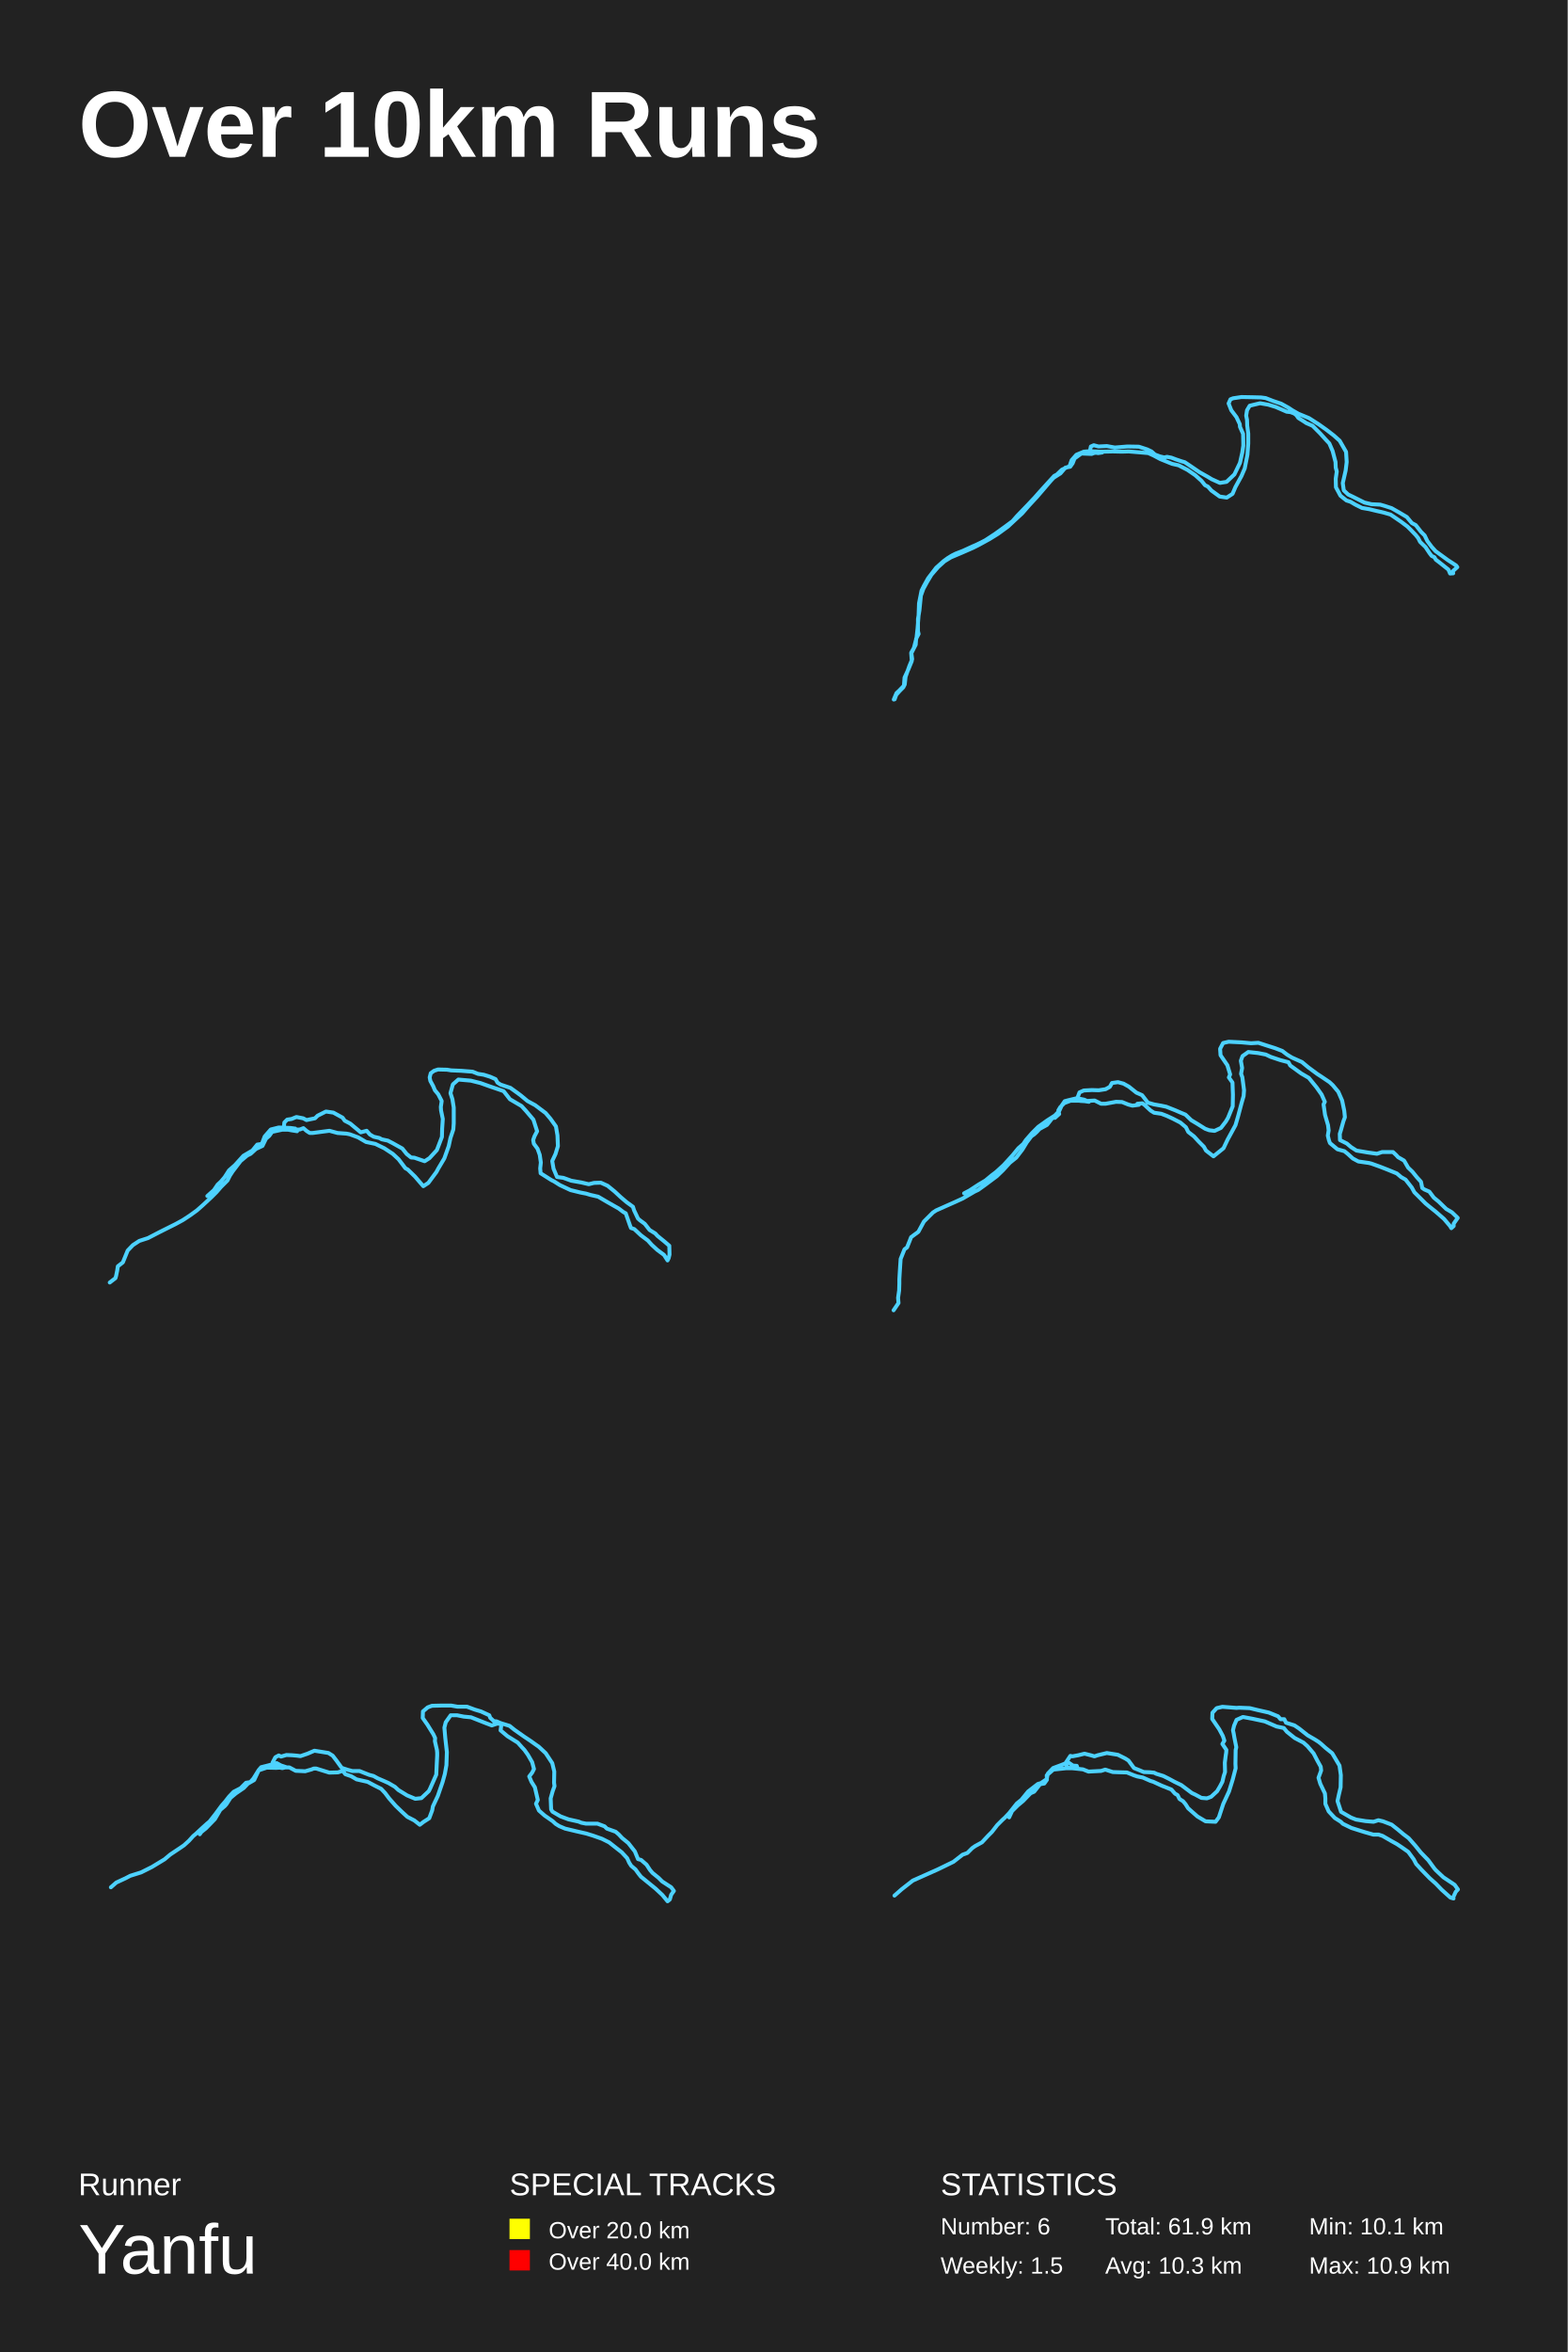
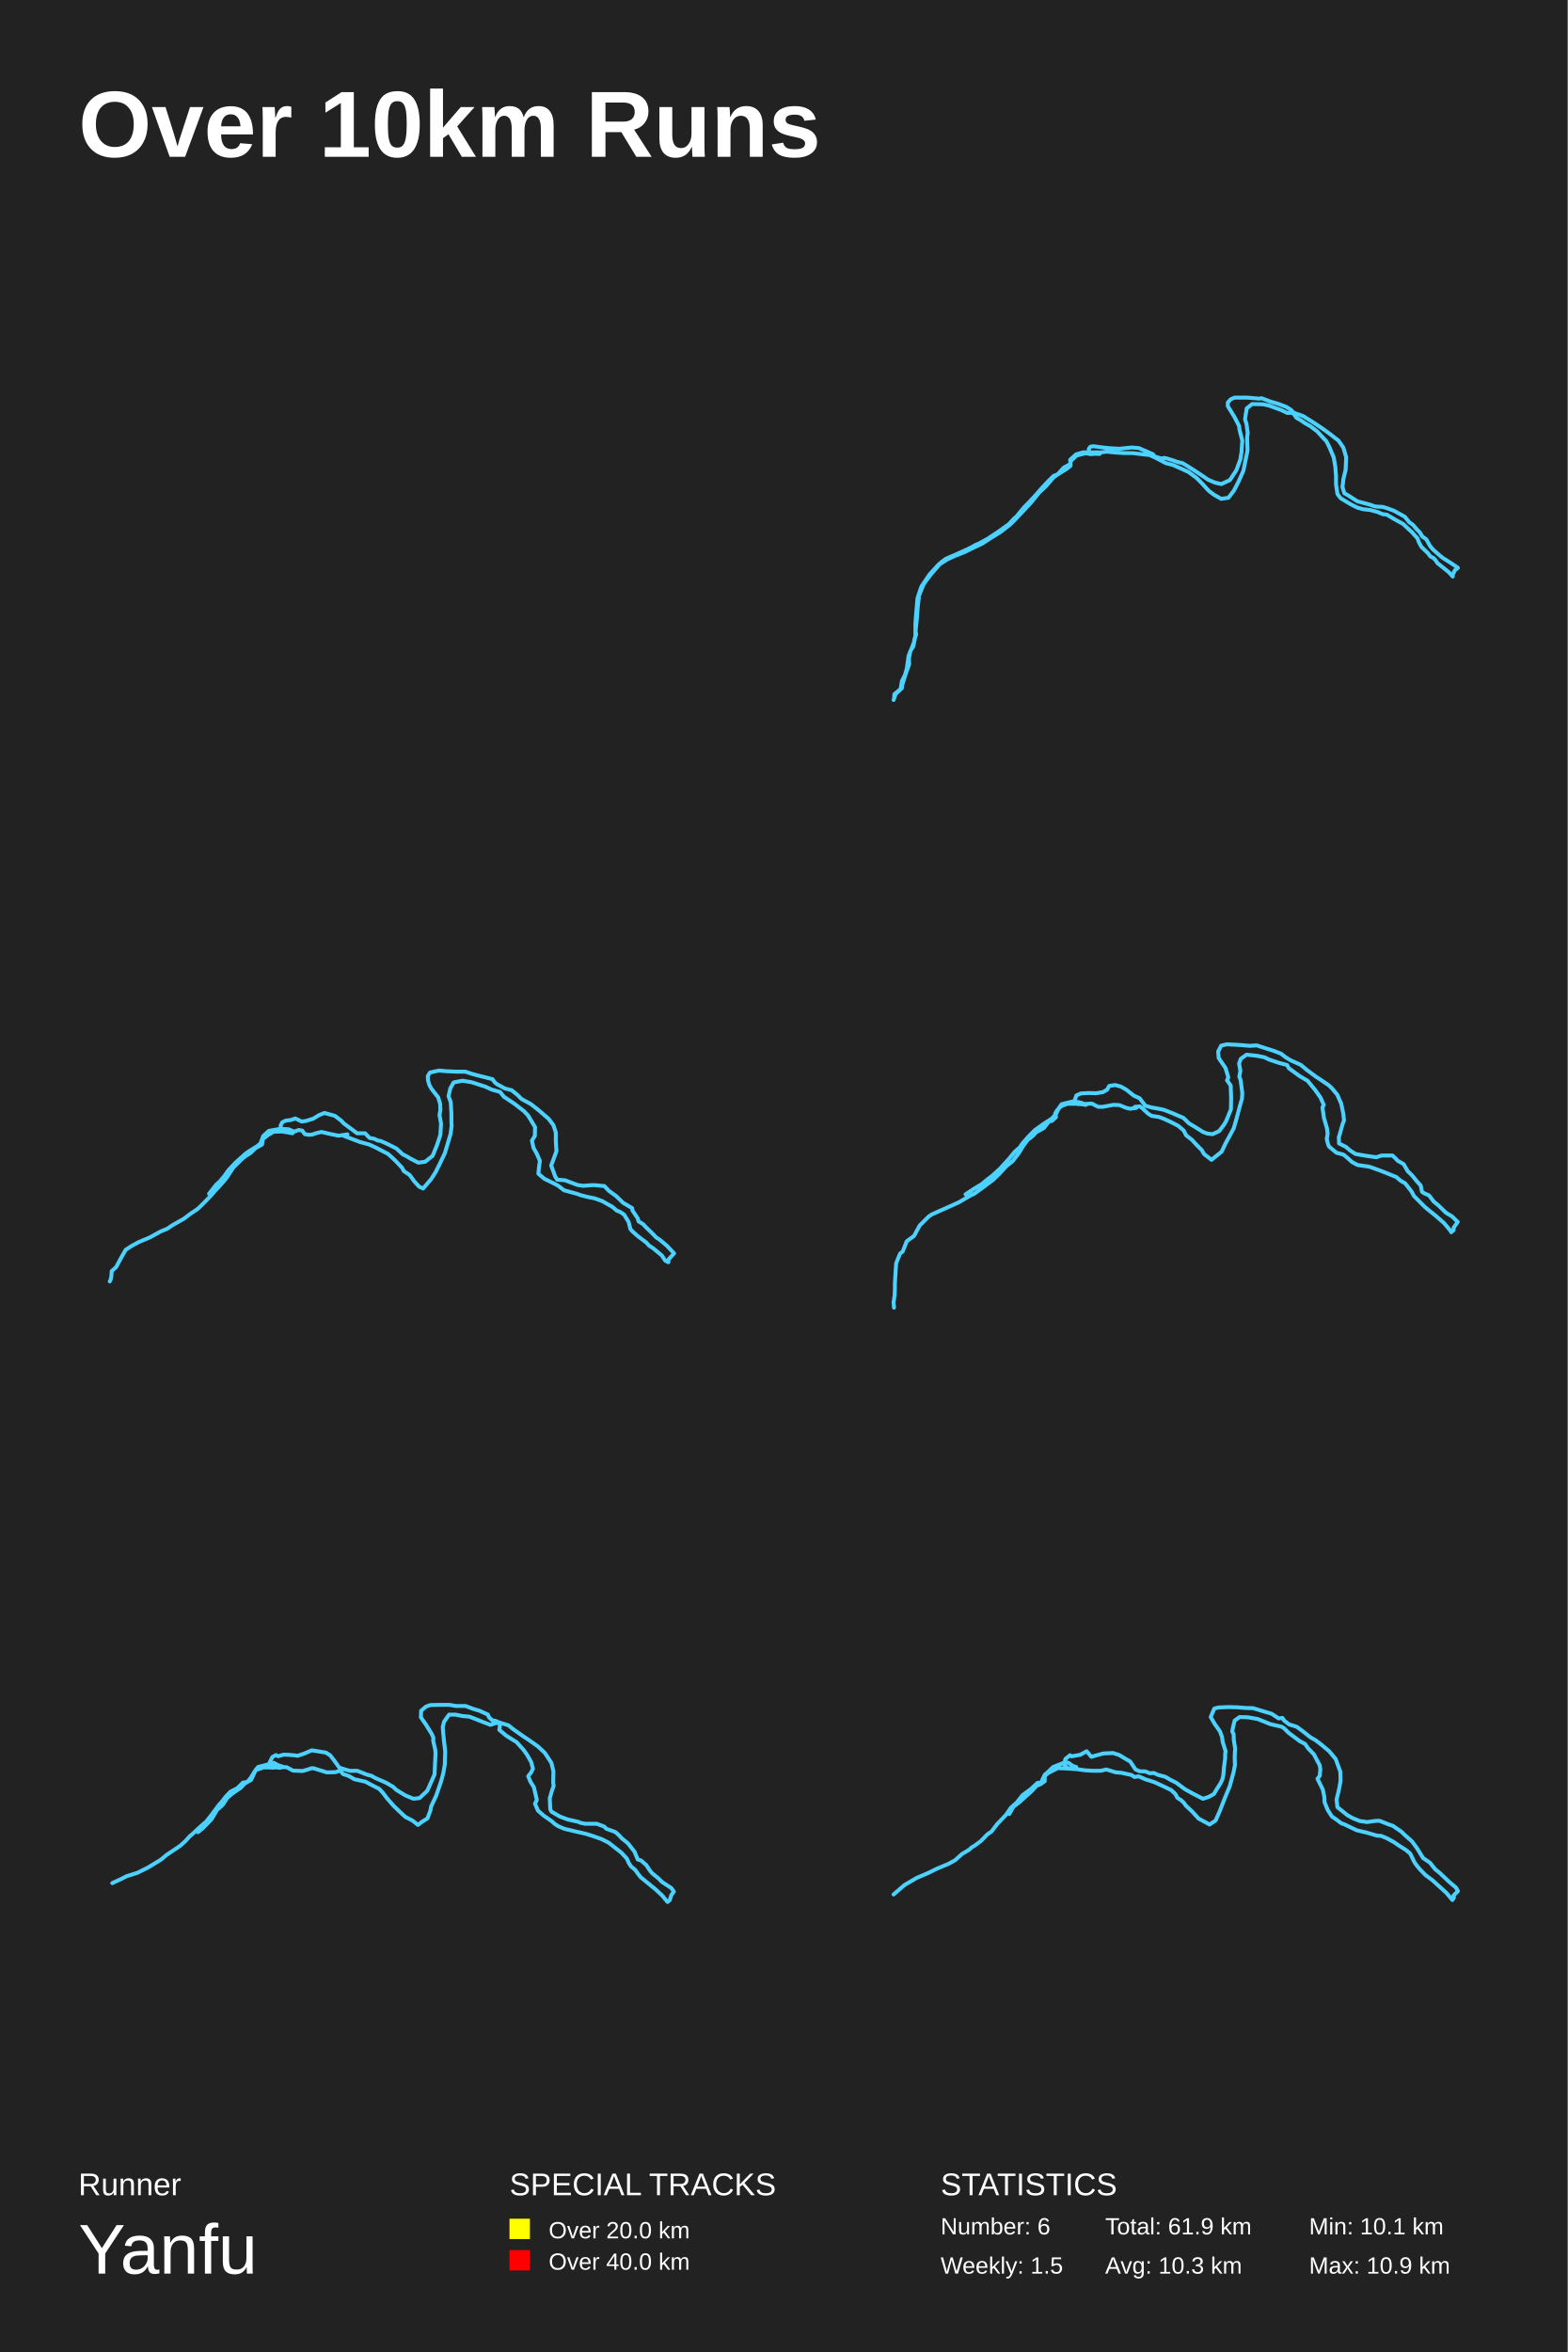
<svg xmlns="http://www.w3.org/2000/svg" baseProfile="full" height="300mm" version="1.1" viewBox="0,0,200,300" width="200mm">
  <defs />
  <rect fill="#222222" height="300" width="200" x="0" y="0" />
  <text fill="#FFFFFF" style="font-size:12px; font-family:Arial; font-weight:bold;" x="10" y="20">Over 10km Runs</text>
  <text fill="#FFFFFF" style="font-size:4px; font-family:Arial" x="10" y="280">Runner</text>
  <text fill="#FFFFFF" style="font-size:9px; font-family:Arial" x="10" y="290">Yanfu</text>
  <text fill="#FFFFFF" style="font-size:4px; font-family:Arial" x="65" y="280">SPECIAL TRACKS</text>
  <rect fill="yellow" height="2.6" width="2.6" x="65" y="283" />
  <text fill="#FFFFFF" style="font-size:3px; font-family:Arial" x="70" y="285.5">Over 20.0 km</text>
  <rect fill="red" height="2.6" width="2.6" x="65" y="287" />
  <text fill="#FFFFFF" style="font-size:3px; font-family:Arial" x="70" y="289.5">Over 40.0 km</text>
  <text fill="#FFFFFF" style="font-size:4px; font-family:Arial" x="120" y="280">STATISTICS</text>
  <text fill="#FFFFFF" style="font-size:3px; font-family:Arial" x="120" y="285">Number: 6</text>
  <text fill="#FFFFFF" style="font-size:3px; font-family:Arial" x="120" y="290">Weekly: 1.5</text>
  <text fill="#FFFFFF" style="font-size:3px; font-family:Arial" x="141" y="285">Total: 61.9 km</text>
  <text fill="#FFFFFF" style="font-size:3px; font-family:Arial" x="141" y="290">Avg: 10.3 km</text>
  <text fill="#FFFFFF" style="font-size:3px; font-family:Arial" x="167" y="285">Min: 10.1 km</text>
  <text fill="#FFFFFF" style="font-size:3px; font-family:Arial" x="167" y="290">Max: 10.9 km</text>
-   <polyline fill="none" opacity="1" points="114.026,89.226 114.369,88.408 114.712,88.091 115.319,87.458 115.398,86.429 115.9,85.347 116.322,84.317 116.243,83.262 116.586,82.655 116.929,81.335 117.06,80.147 117.192,78.432 117.245,76.954 117.562,75.344 117.878,74.711 118.406,73.761 119.435,72.415 120.385,71.57 120.886,71.201 121.44,70.858 121.915,70.62 122.865,70.251 124.131,69.67 124.501,69.512 125.107,69.221 125.714,68.905 126.928,68.113 128.247,67.163 129.17,66.477 129.751,65.817 130.463,65.078 131.149,64.366 132.02,63.442 132.6,62.782 133.629,61.647 134.5,60.697 134.816,60.539 135.476,59.905 136.452,59.457 136.716,58.691 137.323,58.005 138.273,57.609 138.959,57.557 139.856,57.583 140.251,57.609 140.753,57.609 141.966,57.583 143.127,57.609 143.998,57.583 145.291,57.689 146.504,57.794 147.19,58.111 148.034,58.559 149.538,59.166 150.356,59.351 151.491,59.932 152.493,60.618 153.285,61.331 153.733,61.885 154.103,62.069 154.551,62.571 155.606,63.336 156.503,63.468 157.242,62.993 157.612,62.122 158.377,60.724 158.799,59.747 159.142,58.005 159.247,56.58 159.247,55.313 159.115,54.284 159.089,53.545 158.984,53.017 159.089,52.331 159.432,51.75 160.751,51.434 161.807,51.619 162.756,51.909 164.155,52.516 164.656,52.569 165.131,52.753 165.395,52.964 165.632,53.308 166.344,53.756 166.661,53.967 167.453,54.31 168.402,55.261 169.141,56.079 169.59,56.554 170.012,57.53 170.381,58.929 170.407,59.641 170.539,60.143 170.407,61.067 170.434,62.149 171.014,63.231 171.779,63.838 172.281,63.996 172.914,64.366 173.758,64.788 174.682,64.946 175.552,65.157 176.265,65.316 176.581,65.395 177.399,65.632 178.718,66.53 179.562,67.163 179.985,67.585 180.618,68.245 180.934,68.641 181.172,69.116 181.858,69.776 182.385,70.567 182.649,70.911 182.992,71.069 183.177,71.386 183.626,71.729 184.786,72.652 184.997,73.154 185.393,73.127 185.34,72.863 185.921,72.336 185.763,72.125 184.707,71.438 183.731,70.726 183.151,70.304 182.649,69.749 182.095,69.01 181.752,68.298 181.277,67.823 181.093,67.585 180.618,66.978 180.117,66.714 179.483,65.949 178.507,65.368 177.531,64.814 176.634,64.524 176.08,64.366 174.972,64.313 174.075,64.102 172.597,63.363 171.99,63.072 171.436,62.545 171.305,61.621 171.674,60.011 171.806,58.929 171.727,57.636 170.909,56.211 170.17,55.551 169.247,54.838 168.244,54.126 167.004,53.334 165.658,52.78 164.867,52.331 164.392,52.014 163.442,51.487 162.413,51.143 161.464,50.774 160.883,50.695 159.828,50.668 158.377,50.642 157.321,50.8 156.978,50.932 156.741,51.46 157.084,52.331 157.743,53.202 158.166,54.099 158.192,54.442 158.588,55.34 158.614,56.501 158.614,56.844 158.482,57.741 158.192,59.034 157.48,60.512 156.477,61.462 155.633,61.594 154.578,61.119 154.103,60.829 153.021,60.222 151.702,59.325 151.148,58.955 150.778,58.85 150.066,58.612 149.433,58.375 148.879,58.269 148.536,58.348 147.982,58.216 147.348,57.979 146.9,57.583 146.346,57.319 145.291,56.976 143.84,56.95 142.23,57.082 141.201,56.897 140.146,56.95 139.539,56.791 139.17,56.95 139.091,57.319 139.222,57.636 140.093,57.794 140.621,57.715 139.618,57.768 139.275,57.9 137.956,57.847 137.085,58.48 136.848,59.087 136.531,59.536 135.925,59.641 135.291,60.38 134.421,60.935 134.051,61.331 133.102,62.439 132.284,63.389 131.281,64.471 130.41,65.474 129.355,66.45 128.59,67.163 127.324,68.087 126.215,68.773 124.817,69.538 124.131,69.881 122.68,70.515 121.308,71.095 120.49,71.597 119.672,72.336 118.828,73.312 118.274,74.236 117.799,75.107 117.483,75.978 117.43,76.532 117.298,77.851 117.113,78.96 117.113,80.517 117.192,80.86 116.876,81.467 116.823,82.232 116.269,83.314 116.374,84.08 116.005,84.977 115.53,86.323 115.425,87.299 115.24,87.669 114.791,88.118 114.343,88.619 114.132,89.2" stroke="#4DD2FF" stroke-dasharray="none" stroke-linecap="round" stroke-linejoin="round" stroke-width="0.5" />
-   <polyline fill="none" opacity="1" points="14.0,163.586 14.726,163.028 14.81,162.748 14.949,162.078 15.033,161.52 15.675,161.017 16.289,159.509 16.959,158.811 17.769,158.28 18.886,157.917 20.393,157.135 21.733,156.465 22.403,156.13 23.325,155.627 24.218,155.041 25.111,154.398 25.809,153.784 26.982,152.695 27.624,152.053 28.182,151.41 29.02,150.573 29.327,149.958 29.69,149.4 30.695,148.087 31.532,147.389 31.979,147.166 32.649,146.551 33.487,146.16 33.933,145.239 34.352,144.876 34.715,144.373 35.999,144.094 36.502,144.094 37.591,144.094 38.261,144.066 38.707,143.898 39.126,144.261 39.517,144.513 39.88,144.513 40.522,144.429 40.941,144.373 42.029,144.233 43.062,144.513 44.207,144.596 44.626,144.68 45.687,145.071 46.692,145.657 47.892,145.909 49.037,146.467 50.098,147.166 50.461,147.501 50.851,147.864 51.382,148.562 51.717,149.009 52.024,149.176 52.945,150.07 53.615,150.852 54.006,151.299 54.648,150.88 55.681,149.483 55.905,149.064 56.686,147.752 57.245,146.188 57.468,145.155 57.831,144.066 57.887,143.284 57.887,142.027 57.887,141.273 57.719,140.212 57.468,139.43 57.775,138.313 58.473,137.699 60.064,137.838 61.293,138.145 62.465,138.564 63.61,138.955 64.252,139.179 65.062,140.212 66.541,141.078 67.1,141.692 68.049,142.809 68.523,144.289 68.188,144.931 68.021,145.406 68.105,145.881 68.579,146.523 68.858,147.305 68.998,148.283 68.914,149.037 68.97,149.651 70.338,150.517 70.673,150.684 71.427,151.159 72.795,151.801 74.051,152.108 74.777,152.248 75.335,152.416 76.313,152.639 77.457,153.309 78.49,153.896 78.937,154.147 79.523,154.594 79.83,154.761 80.389,156.353 80.5,156.632 80.919,156.772 81.756,157.554 82.65,158.224 83.152,158.783 83.85,159.425 84.716,160.067 85.162,160.766 85.302,160.486 85.414,160.012 85.386,158.895 84.772,158.364 83.878,157.638 83.599,157.331 82.873,156.884 82.259,156.102 81.617,155.627 81.394,155.432 80.891,154.37 80.751,153.924 79.942,153.337 79.188,152.695 78.406,151.969 77.513,151.243 76.648,150.852 75.782,150.88 75.112,151.047 74.163,150.824 72.879,150.6 71.874,150.237 71.064,150.126 70.617,149.064 70.45,148.087 70.869,147.193 71.176,146.188 71.12,144.82 70.924,143.675 70.226,142.697 69.612,141.971 68.272,140.966 67.295,140.435 66.458,139.737 66.011,139.402 65.117,138.76 63.861,138.341 63.47,138.089 63.219,137.643 62.521,137.335 61.712,137.084 60.986,136.972 60.288,136.693 58.836,136.581 57.552,136.526 57.021,136.442 55.877,136.414 55.374,136.581 54.955,136.889 54.816,137.419 54.9,137.866 55.263,138.536 55.486,139.067 55.905,139.57 56.351,140.435 56.24,141.189 56.268,141.636 56.491,142.725 56.407,143.982 56.379,145.015 55.737,146.691 54.788,147.724 54.174,148.115 52.862,147.668 52.443,147.64 51.884,147.193 51.326,146.495 50.572,146.076 50.126,145.825 49.484,145.49 48.702,145.322 48.395,145.155 47.669,144.987 47.194,144.708 46.775,144.233 46.022,144.429 44.682,143.312 43.984,142.949 43.705,142.558 42.532,141.915 41.583,141.776 40.522,142.306 40.187,142.641 39.098,142.865 38.679,142.641 37.814,142.474 37.2,142.725 36.641,142.809 36.278,143.172 36.223,143.675 36.446,144.038 37.2,144.177 37.898,144.289 37.674,143.954 37.032,143.87 35.553,143.814 34.547,144.066 33.766,144.959 33.403,145.909 32.817,145.993 32.202,146.747 31.058,147.417 29.997,148.59 29.215,149.288 28.657,150.154 28.182,150.712 27.763,151.103 27.289,151.801 26.451,152.555" stroke="#4DD2FF" stroke-dasharray="none" stroke-linecap="round" stroke-linejoin="round" stroke-width="0.5" />
-   <polyline fill="none" opacity="1" points="114.0,167.126 114.627,166.199 114.573,165.544 114.709,164.59 114.736,163.717 114.736,163.172 114.791,162.245 114.9,160.581 115.39,159.354 115.718,159.108 116.045,158.29 116.236,157.799 117.162,157.118 117.871,155.809 119.016,154.663 119.425,154.391 120.897,153.736 121.879,153.3 122.833,152.863 124.332,151.991 124.796,151.773 125.668,151.145 126.105,150.818 127.168,150.027 127.958,149.264 128.831,148.309 129.649,147.655 130.439,146.618 130.984,145.719 131.584,144.928 131.939,144.682 132.266,144.382 132.62,144 133.574,143.482 134.283,142.582 134.583,142.582 135.128,142.092 135.019,141.628 135.265,141.219 135.783,140.701 136.573,140.401 137.609,140.401 138.672,140.428 139.654,140.373 140.472,140.783 141.044,140.783 142.38,140.537 143.144,140.564 143.961,140.892 144.479,141.028 145.297,140.919 145.106,140.783 145.733,140.728 146.006,140.919 146.797,141.655 147.233,141.928 148.16,142.064 148.869,142.337 149.632,142.691 150.586,143.182 151.295,143.782 151.595,144.382 152.331,144.955 152.931,145.609 153.585,146.264 153.858,146.755 154.812,147.491 156.093,146.455 156.611,145.364 157.102,144.464 157.62,143.51 157.947,142.392 158.41,140.646 158.656,139.801 158.71,139.065 158.547,137.81 158.492,137.401 158.329,136.965 158.465,136.228 158.301,135.301 158.52,134.701 159.256,134.183 160.51,134.319 161.491,134.51 162.118,134.81 163.345,135.219 164.381,135.492 164.599,135.901 165.989,136.91 166.971,137.483 167.952,138.683 168.607,139.61 169.016,140.537 168.852,140.864 169.043,142.201 169.424,143.51 169.506,144.191 169.397,144.846 169.534,145.419 169.67,145.8 170.624,146.591 171.524,146.837 171.987,147.218 172.587,147.764 173.296,148.146 174.632,148.337 174.959,148.418 176.022,148.8 177.003,149.182 178.203,149.673 178.748,150.136 179.321,150.464 180.111,151.473 180.438,152.073 181.011,152.645 181.393,153.027 181.856,153.491 182.347,153.9 183.165,154.554 184.228,155.481 184.991,156.381 185.155,156.654 185.455,156.381 185.455,156.081 185.973,155.345 185.237,154.636 184.501,154.2 183.546,153.272 182.919,152.754 182.347,151.991 181.72,151.718 181.447,151.527 181.284,150.736 180.766,150.164 180.193,149.455 179.648,148.936 179.13,148.037 178.367,147.6 178.121,147.328 177.712,146.946 176.322,146.946 175.668,147.164 174.495,147 173.05,146.755 172.369,146.318 171.824,145.855 170.951,145.419 170.924,144.628 171.06,144.191 171.387,143.019 171.578,142.501 171.496,141.682 171.224,140.373 170.733,139.255 170.024,138.41 169.615,138.028 168.525,137.292 168.061,136.992 166.916,136.147 166.098,135.465 164.817,134.892 164.19,134.51 163.59,134.047 162.663,133.692 161.627,133.365 160.537,133.01 159.61,133.065 158.41,132.956 156.747,132.874 156.039,133.038 155.657,133.774 155.711,134.592 156.584,135.874 156.938,137.046 156.775,137.428 157.238,138.083 157.265,138.928 157.293,139.637 157.265,141.11 156.666,142.582 156.393,143.046 155.766,143.864 154.948,144.246 154.267,144.164 153.749,143.973 152.794,143.373 151.977,142.882 151.24,142.173 150.586,141.901 149.959,141.628 148.787,141.164 148.133,141.028 147.206,140.864 146.442,140.646 145.706,139.692 144.97,139.364 144.016,138.601 143.334,138.219 142.626,138.028 141.862,138.137 141.59,138.628 141.044,138.928 140.172,139.065 139.3,139.037 138.264,139.092 137.718,139.337 137.473,139.992 137.855,140.428 138.373,140.455 138.918,140.537 138.318,140.264 137.391,140.074 136.246,140.346 135.837,140.455 135.456,141.001 135.128,141.71 134.583,142.282 133.602,142.91 132.457,143.728 131.666,144.519 130.875,145.419 130.548,145.909 129.921,146.455 129.185,147.355 128.04,148.609 127.086,149.482 126.513,149.918 125.723,150.573 124.85,151.091 123.678,151.854 122.997,152.209" stroke="#4DD2FF" stroke-dasharray="none" stroke-linecap="round" stroke-linejoin="round" stroke-width="0.5" />
-   <polyline fill="none" opacity="1" points="25.487,233.96 25.688,233.672 26.264,233.211 27.415,232.03 28.106,230.85 28.682,230.36 28.884,230.13 29.402,229.323 30.093,228.747 31.1,228.056 31.619,227.509 32.425,227.048 33,225.81 34.037,225.464 35.217,225.493 36.11,225.436 36.916,225.436 37.722,225.868 38.931,225.925 39.737,225.695 40.025,225.58 40.341,225.58 42.011,226.098 43.105,226.069 43.739,225.868 44.055,226.3 44.804,226.559 45.495,226.962 46.905,227.279 47.826,227.768 48.633,228.171 49.122,228.69 49.64,229.381 50.475,230.331 51.252,231.08 51.972,231.742 52.864,232.203 53.555,232.75 54.045,232.376 54.764,231.915 55.139,230.907 55.225,230.418 55.858,229.064 56.463,227.307 56.751,226.271 56.952,225.148 57.01,223.477 56.808,221.692 56.693,220.367 56.866,219.676 57.499,218.784 58.305,218.784 59.169,218.956 60.09,219.043 61.76,219.705 62.739,220.079 63.43,219.849 63.977,219.878 63.862,220.713 64.754,221.462 66.05,222.268 66.539,222.815 66.913,223.218 67.345,223.823 67.892,224.773 68.122,225.637 67.892,226.098 67.518,226.588 67.806,227.279 68.238,227.97 68.612,229.582 68.381,230.072 68.756,230.936 69.475,231.569 70.512,232.289 70.886,232.635 71.347,232.923 72.095,233.24 73.535,233.585 74.801,233.873 75.636,234.132 76.788,234.536 77.709,234.996 78.659,235.745 79.321,236.263 80.012,237.012 80.271,237.588 80.53,237.991 81.077,238.452 81.451,238.97 81.768,239.373 82.545,240.007 83.639,240.9 84.503,241.706 85.165,242.512 85.453,242.282 85.626,241.677 85.971,241.188 85.626,240.727 84.474,239.978 84.014,239.517 83.236,238.884 82.92,238.51 82.488,237.847 81.797,237.242 81.394,237.127 80.991,236.148 80.156,235.083 79.379,234.449 78.947,233.988 78.544,233.643 77.421,233.24 77.133,232.952 76.212,232.606 74.744,232.606 74.168,232.491 73.822,232.347 72.527,232.059 71.519,231.685 70.483,231.08 70.31,230.792 70.253,229.381 70.512,228.459 70.742,227.826 70.685,227.394 70.713,225.954 70.454,224.889 69.619,223.621 68.756,222.815 67.662,222.038 66.884,221.519 65.618,220.627 65.013,220.137 63.89,219.791 63.343,219.561 62.998,219.532 62.537,219.1 62.422,218.784 61.357,218.294 60.58,218.064 59.572,217.689 58.363,217.689 57.557,217.545 56.29,217.545 55.11,217.574 54.563,217.776 53.958,218.294 53.93,219.129 54.534,219.993 55.283,221.202 55.513,221.692 55.484,222.095 55.743,223.218 55.772,223.564 55.772,223.938 55.715,225.09 55.657,226.357 54.88,228.114 54.707,228.459 53.757,229.352 52.98,229.438 51.943,229.007 50.82,228.315 50.389,227.912 49.554,227.423 49.036,227.192 48.172,226.818 47.654,226.53 47.107,226.386 46.445,226.127 45.869,225.896 44.948,225.896 44.401,225.752 43.595,225.493 42.932,224.572 42.443,223.938 41.896,223.593 41.004,223.449 40.111,223.305 39.248,223.679 38.326,223.996 37.894,223.938 37.261,223.881 36.541,223.852 35.85,224.053 35.563,223.909 35.131,224.14 34.785,224.802 35.044,225.349 36.023,225.522 36.513,225.407 35.822,225.176 35.303,224.889 34.123,225.205 33.317,225.407 33,225.781 32.338,226.847 31.935,227.307 31.388,227.394 30.697,228.085 29.805,228.546 29.229,229.15 28.711,229.813 28.279,230.302 27.473,231.397 26.725,232.347 26.408,232.606 25.832,233.125 24.997,233.902 24.652,234.19 24.105,234.795 23.471,235.371 22.924,235.745 21.715,236.551 20.996,237.156 19.383,238.135 18.002,238.826 16.62,239.258 16.015,239.575 14.835,240.122 14.144,240.727" stroke="#4DD2FF" stroke-dasharray="none" stroke-linecap="round" stroke-linejoin="round" stroke-width="0.5" />
-   <polyline fill="none" opacity="1" points="128.744,231.805 129.11,231.015 129.843,230.282 130.52,229.718 131.478,228.731 131.93,228.534 132.691,227.575 133.226,227.49 133.565,227.011 133.536,226.447 134.382,225.714 135.989,225.544 136.835,225.544 138.16,225.685 138.865,225.967 140.471,225.883 141.007,225.714 141.966,226.024 142.727,226.052 143.77,226.08 144.672,226.447 145.095,226.588 145.8,226.729 146.758,227.152 147.125,227.265 148.224,227.772 149.436,228.252 149.915,228.787 150.226,228.957 150.479,229.464 150.93,229.746 151.24,230.113 151.579,230.649 152.763,231.692 153.806,232.312 155.074,232.369 155.497,231.805 156.061,230.085 156.794,228.505 157.273,226.954 157.64,225.544 157.612,224.98 157.64,223.204 157.724,222.866 157.471,221.597 157.386,221.089 157.301,220.694 157.442,220.102 157.753,219.369 158.57,219.002 159.782,219.228 161.361,219.566 162.855,220.215 163.785,220.412 164.18,220.892 165.167,221.681 166.294,222.273 166.802,222.725 167.591,223.655 168.042,224.529 168.493,225.347 168.55,225.826 168.211,226.757 168.437,227.518 169.029,228.759 169.085,229.38 169.085,230.085 169.508,231.043 170.298,231.889 171.059,232.369 171.312,232.623 172.412,233.158 174.019,233.666 175.203,234.004 175.879,234.004 176.387,234.174 177.458,234.794 178.219,235.217 178.811,235.612 179.657,236.204 180.362,237.163 180.672,237.755 181.038,238.15 181.292,238.432 182.392,239.56 183.181,240.265 183.914,241.026 185.042,242.041 185.436,242.154 185.352,242.098 185.718,241.308 186.0,240.998 185.577,240.406 184.139,239.447 183.181,238.544 182.984,238.319 182.222,237.275 181.264,236.289 180.559,235.414 179.713,234.456 179.037,233.948 178.332,233.356 177.543,232.735 176.443,232.312 175.851,232.171 175.231,232.369 174.216,232.284 173.004,232.087 172.356,231.833 171.087,231.1 170.636,229.718 170.805,228.928 171.031,227.97 171.059,226.419 170.89,225.206 169.959,223.627 169.085,222.922 168.522,222.414 168.24,222.189 167.76,221.879 166.83,221.343 165.731,220.469 165.139,220.074 164.067,219.735 163.842,219.284 163.363,219.284 163.052,218.918 161.868,218.438 160.487,218.128 159.444,217.874 158.091,217.818 157.753,217.846 155.948,217.705 155.215,217.874 154.68,218.466 154.652,219.256 155.554,220.581 156.005,221.427 156.202,222.02 155.948,222.443 156.456,223.204 156.428,223.571 156.371,223.937 156.258,224.839 156.287,226.024 156.117,226.531 155.948,227.265 155.638,227.857 155.272,228.477 154.511,229.182 153.975,229.38 153.27,229.323 152.481,228.9 152.058,228.703 150.705,227.688 149.831,227.265 149.154,226.898 148.421,226.531 147.519,226.249 147.237,226.108 146.673,226.052 145.912,226.024 145.377,225.798 144.672,225.516 143.967,224.557 143.572,224.304 142.614,223.824 141.204,223.599 140.049,223.881 139.626,224.022 139.146,223.881 138.357,223.683 137.568,223.881 136.807,224.022 136.553,223.965 135.933,224.896 136.158,225.46 136.75,225.544 137.483,225.573 137.37,225.234 136.891,225.206 136.271,224.783 135.341,225.15 134.354,225.516 133.677,226.221 133.536,226.926 132.803,227.434 132.409,227.547 131.168,228.505 130.294,229.577 129.731,230.028 128.744,231.269 128.208,231.833 127.87,232.143 127.222,232.792 126.545,233.666 126.066,234.145 125.276,234.991 124.403,235.471 124.036,235.725 123.416,236.345 122.796,236.571 121.64,237.473 120.428,238.065 119.61,238.46 118.031,239.165 116.453,239.87 115.043,240.97 114.113,241.787" stroke="#4DD2FF" stroke-dasharray="none" stroke-linecap="round" stroke-linejoin="round" stroke-width="0.5" />
+   <polyline fill="none" opacity="1" points="114.079,88.94 114.106,88.542 114.901,87.88 115.06,86.872 115.457,86.077 115.696,85.229 115.908,83.691 116.146,83.029 116.517,82.445 116.782,81.12 116.782,79.503 116.915,77.886 117.047,76.322 117.471,75.023 117.604,74.732 118.584,73.274 119.75,72.001 120.254,71.577 120.704,71.259 121.314,70.994 121.817,70.782 123.407,70.066 124.043,69.748 124.361,69.563 124.944,69.298 126.057,68.688 127.409,67.787 128.707,66.859 129.396,66.117 129.661,65.905 130.642,64.712 131.251,64.102 132.179,63.095 132.841,62.326 133.742,61.372 134.405,60.709 134.935,60.497 135.703,59.649 136.578,59.172 136.525,58.641 137.293,57.952 138.221,57.687 138.91,57.714 139.837,57.687 140.394,57.714 141.162,57.608 142.222,57.714 143.468,57.793 144.528,57.793 145.8,57.952 146.648,58.032 147.496,58.429 148.715,59.066 149.695,59.331 150.649,59.755 151.63,60.205 152.637,60.948 153.405,61.716 153.829,62.193 154.227,62.618 154.863,63.095 155.79,63.625 156.718,63.492 157.407,62.591 157.963,61.531 158.626,60.046 158.838,59.013 159.156,57.449 159.103,55.779 159.182,55.248 159.023,54.082 158.838,53.472 158.917,52.942 159.05,52.094 159.739,51.537 161.117,51.564 161.859,51.723 163.396,52.28 164.244,52.677 164.88,52.651 165.145,52.916 165.383,53.287 165.993,53.631 166.443,53.95 167.185,54.374 168.033,55.01 168.908,55.964 169.199,56.256 169.597,57.024 170.153,58.35 170.365,59.596 170.392,60.126 170.445,60.656 170.445,61.769 170.63,63.015 171.028,63.545 172.035,64.155 172.406,64.367 173.148,64.738 173.89,64.95 174.817,65.056 175.718,65.295 176.407,65.586 176.911,65.639 177.944,66.249 179.004,66.832 179.826,67.601 180.091,67.84 180.833,68.661 181.018,69.165 181.336,69.748 182.158,70.543 182.502,70.994 182.847,71.153 183.112,71.418 183.403,71.842 184.145,72.425 184.861,73.009 185.338,73.539 185.258,73.459 185.603,72.744 186.0,72.425 185.099,71.816 184.013,71.127 183.324,70.543 182.794,70.066 182.423,69.616 181.972,68.794 181.469,68.449 181.124,67.893 180.753,67.522 180.25,66.938 179.799,66.62 179.216,65.905 177.812,65.136 176.937,64.818 176.407,64.659 175.453,64.606 174.764,64.367 173.174,63.943 172.141,63.28 171.505,62.909 171.266,62.114 171.399,61.027 171.664,59.967 171.743,58.323 171.372,57.077 170.763,56.203 169.597,55.301 168.722,54.665 167.53,53.87 166.258,53.075 165.065,52.651 164.668,52.253 164.058,51.882 162.998,51.484 162.15,51.246 160.958,50.795 160.613,50.848 159.156,50.716 157.513,50.716 157.009,50.928 156.638,51.352 156.638,51.802 157.486,53.181 157.963,54.109 158.096,54.374 158.122,54.771 158.493,56.229 158.44,56.786 158.387,57.687 158.228,58.641 157.725,59.993 156.903,61.239 155.817,61.743 154.995,61.557 154.121,61.186 153.591,60.815 152.266,59.94 151.391,59.384 150.835,59.066 150.252,58.933 149.563,58.694 148.874,58.482 148.529,58.403 148.185,58.482 147.337,58.244 147.072,57.926 146.515,57.687 145.296,57.157 144.395,57.077 142.805,57.237 141.427,57.157 140.685,57.077 139.493,56.918 139.122,56.971 138.91,57.237 138.91,57.634 139.148,57.873 140.288,57.899 140.235,57.82 139.175,57.926 138.512,57.82 137.373,58.085 136.578,58.827 136.578,59.41 136.074,59.808 135.173,60.364 134.431,60.868 134.113,61.239 133.424,62.034 132.576,62.83 131.543,64.102 130.509,65.215 129.529,66.249 128.893,66.885 127.674,67.84 126.561,68.529 125.289,69.351 124.043,69.934 123.142,70.384 121.685,70.968 120.837,71.365 119.883,71.975 118.796,73.221 118.054,74.202 117.789,74.626 117.233,76.004 117.206,76.375 117.074,77.462 116.994,78.628 116.809,80.51 116.888,80.934 116.676,81.465 116.597,81.942 116.12,83.161 115.961,83.956 115.987,84.725 115.537,85.997 115.113,87.349 115.06,87.773 114.609,88.198 114.265,88.516 114.0,89.284" stroke="#4DD2FF" stroke-dasharray="none" stroke-linecap="round" stroke-linejoin="round" stroke-width="0.5" />
+   <polyline fill="none" opacity="1" points="14.0,163.449 14.113,163.224 14.197,162.858 14.253,162.126 14.817,161.619 15.408,160.52 16.027,159.422 16.759,158.943 17.689,158.436 19.153,157.816 20.476,157.084 21.349,156.718 21.969,156.295 23.461,155.45 24.278,154.831 25.207,154.211 25.911,153.535 26.868,152.549 27.431,151.901 27.91,151.394 28.755,150.437 29.036,150.042 29.768,148.916 30.951,147.761 31.345,147.451 31.937,147.085 32.612,146.437 33.429,145.986 33.542,145.282 34.161,144.803 34.893,144.353 35.907,144.324 36.273,144.353 37.512,144.353 38.131,144.127 38.554,144.212 38.892,144.662 39.342,144.747 39.821,144.719 40.3,144.55 41.004,144.381 42.355,144.691 43.2,144.86 44.326,144.691 43.876,144.888 45.959,145.676 47.114,145.986 47.959,146.381 49.479,147.169 49.901,147.535 50.408,148.014 51,148.634 51.309,148.972 51.506,149.366 52.267,149.873 52.858,150.69 53.478,151.366 53.984,151.591 54.998,150.408 55.561,149.535 56.068,148.521 56.744,147.113 57.11,145.902 57.476,144.662 57.617,143.648 57.589,143.141 57.589,142.043 57.504,140.578 57.223,139.818 57.448,138.832 57.87,138.071 58.996,137.846 60.179,138.043 61.925,138.607 62.713,138.973 63.811,139.283 64.262,139.874 65.614,140.775 66.853,141.733 67.359,142.268 68.26,143.761 68.232,144.888 67.866,145.479 67.923,145.789 68.063,146.409 68.486,147.169 68.88,148.071 68.767,148.859 68.683,149.704 69.443,150.352 70.71,150.972 71.189,151.225 71.949,151.817 73.582,152.267 74.145,152.465 75.047,152.69 75.891,152.859 76.82,153.197 78.116,153.929 78.679,154.408 79.158,154.605 79.636,154.943 80.199,155.873 80.425,156.774 80.706,157.084 81.41,157.704 82.424,158.464 82.818,158.887 83.297,159.196 84.423,160.126 84.874,160.802 85.268,160.999 85.296,160.633 86.0,159.872 85.099,158.915 84.198,158.154 83.691,157.816 83.325,157.422 82.368,156.492 82.058,156.154 81.467,155.788 81.354,155.394 80.678,154.38 80.65,154.098 79.496,153.422 78.594,152.549 77.693,151.901 77.102,151.282 75.891,151.169 75.469,151.169 74.399,151.253 73.667,151.141 72.09,150.549 71.076,150.465 70.823,150.042 70.316,148.662 70.569,147.986 70.992,146.831 70.907,145.564 70.907,144.437 70.598,143.508 70.006,142.719 68.739,141.62 67.697,140.804 66.543,140.184 66.008,139.649 65.276,139.057 64.403,138.832 63.417,138.297 63.136,138.071 62.826,137.649 61.84,137.395 60.939,137.17 60.207,136.973 59.363,136.691 58.208,136.691 56.941,136.635 56.012,136.551 55.477,136.663 54.857,136.804 54.576,137.255 54.604,137.818 54.773,138.381 55.054,138.888 55.561,139.536 55.899,139.959 56.153,140.804 56.181,141.592 56.068,142.212 56.265,143.31 56.181,144.747 55.758,146.043 55.195,147.423 54.238,148.183 53.365,148.296 52.436,147.817 51.76,147.423 51.366,147.226 50.577,146.493 49.958,146.183 49.338,145.874 48.578,145.536 48.212,145.479 47.733,145.254 47.142,145.141 46.579,144.55 45.875,144.55 45.565,144.55 43.847,143.282 43.538,142.944 42.721,142.325 41.398,141.958 40.694,142.24 39.962,142.691 39.032,142.972 38.497,143.057 37.681,142.663 37.09,142.86 36.414,142.944 35.991,143.17 35.794,143.592 35.907,144.127 36.189,144.353 37.315,144.55 37.484,144.324 36.836,144.043 35.766,143.986 34.302,144.24 33.57,144.916 33.232,145.845 32.781,146.212 31.824,146.803 31.373,147.113 30.078,148.268 29.149,149.254 28.586,150.042 27.995,150.746 27.572,151.113 27.093,151.732 26.671,152.267" stroke="#4DD2FF" stroke-dasharray="none" stroke-linecap="round" stroke-linejoin="round" stroke-width="0.5" />
+   <polyline fill="none" opacity="1" points="114.055,166.796 114.0,166.136 114.137,165.174 114.165,164.294 114.165,163.745 114.22,162.81 114.33,161.133 114.824,159.896 115.154,159.649 115.484,158.824 115.676,158.329 116.611,157.642 117.325,156.323 118.479,155.168 118.892,154.893 120.376,154.233 121.365,153.794 122.327,153.354 123.838,152.474 124.305,152.254 125.185,151.622 125.624,151.292 126.696,150.495 127.493,149.725 128.373,148.763 129.197,148.103 129.994,147.059 130.544,146.152 131.148,145.354 131.505,145.107 131.835,144.805 132.192,144.42 133.154,143.897 133.869,142.99 134.171,142.99 134.721,142.495 134.611,142.028 134.858,141.616 135.38,141.094 136.177,140.791 137.221,140.791 138.293,140.819 139.282,140.764 140.107,141.176 140.684,141.176 142.031,140.929 142.8,140.956 143.624,141.286 144.147,141.423 144.971,141.313 144.779,141.176 145.411,141.121 145.685,141.313 146.482,142.056 146.922,142.331 147.856,142.468 148.571,142.743 149.34,143.1 150.302,143.595 151.017,144.2 151.319,144.805 152.061,145.382 152.666,146.042 153.325,146.701 153.6,147.196 154.562,147.938 155.853,146.894 156.376,145.794 156.87,144.887 157.392,143.925 157.722,142.798 158.189,141.039 158.437,140.186 158.492,139.444 158.327,138.18 158.272,137.767 158.107,137.327 158.244,136.585 158.079,135.651 158.299,135.046 159.041,134.524 160.305,134.661 161.295,134.853 161.927,135.156 163.163,135.568 164.208,135.843 164.427,136.255 165.829,137.273 166.818,137.85 167.808,139.059 168.467,139.994 168.879,140.929 168.715,141.258 168.907,142.605 169.292,143.925 169.374,144.612 169.264,145.272 169.402,145.849 169.539,146.234 170.501,147.031 171.408,147.279 171.875,147.663 172.479,148.213 173.194,148.598 174.54,148.79 174.87,148.873 175.942,149.258 176.931,149.643 178.14,150.137 178.69,150.605 179.267,150.935 180.064,151.952 180.394,152.557 180.971,153.134 181.356,153.519 181.823,153.986 182.318,154.398 183.142,155.058 184.214,155.993 184.983,156.9 185.148,157.175 185.45,156.9 185.45,156.597 185.973,155.855 185.231,155.14 184.489,154.701 183.527,153.766 182.895,153.244 182.318,152.474 181.685,152.199 181.411,152.007 181.246,151.21 180.724,150.632 180.147,149.918 179.597,149.395 179.075,148.488 178.305,148.048 178.058,147.773 177.646,147.389 176.244,147.389 175.585,147.608 174.403,147.444 172.947,147.196 172.26,146.756 171.71,146.289 170.831,145.849 170.803,145.052 170.94,144.612 171.27,143.43 171.463,142.908 171.38,142.083 171.105,140.764 170.611,139.637 169.896,138.784 169.484,138.4 168.385,137.657 167.918,137.355 166.763,136.503 165.939,135.816 164.647,135.238 164.015,134.853 163.411,134.386 162.476,134.029 161.432,133.699 160.333,133.342 159.398,133.397 158.189,133.287 156.513,133.204 155.798,133.369 155.414,134.111 155.469,134.936 156.348,136.228 156.705,137.41 156.54,137.795 157.008,138.455 157.035,139.307 157.063,140.021 157.035,141.506 156.431,142.99 156.156,143.458 155.524,144.282 154.699,144.667 154.012,144.585 153.49,144.392 152.528,143.787 151.704,143.293 150.962,142.578 150.302,142.303 149.67,142.028 148.489,141.561 147.829,141.423 146.895,141.258 146.125,141.039 145.383,140.076 144.641,139.747 143.679,138.977 142.992,138.592 142.278,138.4 141.508,138.51 141.234,139.004 140.684,139.307 139.805,139.444 138.925,139.417 137.881,139.472 137.331,139.719 137.084,140.379 137.469,140.819 137.991,140.846 138.54,140.929 137.936,140.654 137.002,140.461 135.847,140.736 135.435,140.846 135.05,141.396 134.721,142.111 134.171,142.688 133.182,143.32 132.027,144.145 131.231,144.942 130.434,145.849 130.104,146.344 129.472,146.894 128.73,147.801 127.576,149.065 126.614,149.945 126.037,150.385 125.24,151.045 124.36,151.567 123.179,152.337" stroke="#4DD2FF" stroke-dasharray="none" stroke-linecap="round" stroke-linejoin="round" stroke-width="0.5" />
+   <polyline fill="none" opacity="1" points="25.251,233.698 25.831,233.234 26.991,232.045 27.687,230.856 28.267,230.363 28.47,230.131 28.992,229.318 29.687,228.738 30.702,228.042 31.224,227.491 32.036,227.027 32.616,225.78 33.66,225.432 34.849,225.461 35.748,225.403 36.56,225.403 37.372,225.838 38.59,225.896 39.402,225.664 39.692,225.548 40.01,225.548 41.692,226.07 42.794,226.041 43.432,225.838 43.751,226.273 44.505,226.534 45.201,226.94 46.622,227.259 47.55,227.752 48.362,228.158 48.855,228.68 49.377,229.376 50.217,230.334 51,231.088 51.725,231.755 52.624,232.219 53.32,232.77 53.813,232.393 54.538,231.929 54.915,230.914 55.002,230.421 55.64,229.057 56.249,227.288 56.539,226.244 56.742,225.113 56.8,223.43 56.597,221.632 56.481,220.298 56.655,219.601 57.293,218.702 58.105,218.702 58.975,218.876 59.903,218.963 61.584,219.63 62.57,220.007 63.266,219.775 63.817,219.804 63.701,220.646 64.6,221.4 65.905,222.212 66.398,222.763 66.775,223.169 67.21,223.778 67.761,224.735 67.993,225.606 67.761,226.07 67.384,226.563 67.674,227.259 68.109,227.955 68.486,229.579 68.254,230.073 68.631,230.943 69.356,231.581 70.4,232.306 70.776,232.654 71.24,232.944 71.994,233.263 73.444,233.611 74.72,233.901 75.561,234.162 76.721,234.568 77.649,235.033 78.606,235.787 79.273,236.309 79.969,237.063 80.23,237.643 80.491,238.049 81.041,238.513 81.418,239.035 81.737,239.441 82.52,240.08 83.622,240.979 84.492,241.791 85.159,242.603 85.449,242.371 85.623,241.762 85.971,241.269 85.623,240.805 84.463,240.051 83.999,239.586 83.216,238.948 82.897,238.571 82.462,237.904 81.766,237.295 81.36,237.179 80.954,236.193 80.114,235.12 79.331,234.481 78.896,234.017 78.49,233.669 77.359,233.263 77.069,232.973 76.141,232.625 74.662,232.625 74.082,232.509 73.734,232.364 72.429,232.074 71.414,231.697 70.371,231.088 70.197,230.798 70.139,229.376 70.4,228.448 70.631,227.81 70.573,227.375 70.602,225.925 70.342,224.851 69.501,223.575 68.631,222.763 67.529,221.98 66.746,221.458 65.47,220.559 64.861,220.065 63.73,219.717 63.179,219.485 62.831,219.456 62.367,219.021 62.251,218.702 61.178,218.209 60.395,217.977 59.381,217.6 58.163,217.6 57.351,217.455 56.075,217.455 54.886,217.484 54.335,217.687 53.726,218.209 53.697,219.05 54.306,219.92 55.06,221.139 55.292,221.632 55.263,222.038 55.524,223.169 55.553,223.517 55.553,223.894 55.495,225.054 55.437,226.331 54.654,228.1 54.48,228.448 53.523,229.347 52.74,229.434 51.696,228.999 50.565,228.303 50.13,227.897 49.29,227.404 48.768,227.172 47.898,226.795 47.376,226.505 46.825,226.36 46.158,226.099 45.578,225.867 44.65,225.867 44.099,225.722 43.287,225.461 42.62,224.532 42.127,223.894 41.576,223.546 40.677,223.401 39.778,223.256 38.909,223.633 37.981,223.952 37.546,223.894 36.908,223.836 36.183,223.807 35.487,224.01 35.197,223.865 34.762,224.097 34.414,224.764 34.675,225.316 35.661,225.49 36.154,225.374 35.458,225.142 34.936,224.851 33.747,225.171 32.935,225.374 32.616,225.751 31.949,226.824 31.543,227.288 30.992,227.375 30.296,228.071 29.398,228.535 28.818,229.144 28.296,229.811 27.861,230.305 27.049,231.407 26.295,232.364 25.976,232.625 25.396,233.147 24.555,233.93 24.207,234.22 23.656,234.829 23.018,235.41 22.467,235.787 21.249,236.599 20.524,237.208 18.901,238.194 17.509,238.89 16.117,239.325 15.508,239.644 14.319,240.196" stroke="#4DD2FF" stroke-dasharray="none" stroke-linecap="round" stroke-linejoin="round" stroke-width="0.5" />
+   <polyline fill="none" opacity="1" points="128.751,231.388 129.289,230.453 130.138,229.802 130.903,229.094 131.526,228.556 132.234,227.791 132.772,227.564 133.281,227.196 133.281,226.573 133.678,226.177 134.952,225.525 136.254,225.582 137.443,225.667 138.462,225.808 139.425,225.865 140.444,225.865 141.124,225.695 142.341,226.063 143.049,226.12 144.352,226.403 144.72,226.658 145.258,226.573 146.164,226.97 146.815,227.168 147.324,227.338 148.429,227.848 149.42,228.329 149.958,228.839 150.212,229.32 150.665,229.604 151.033,229.943 151.288,230.312 152.081,231.048 152.902,231.954 154.318,232.719 155.082,232.209 155.62,230.991 156.271,229.32 156.894,227.819 157.376,226.035 157.545,225.157 157.517,224.052 157.574,223.033 157.404,221.928 157.376,221.192 157.206,220.852 157.319,220.229 157.517,219.464 158.14,219.011 159.188,219.04 160.462,219.266 162.076,219.918 163.548,220.257 163.859,220.484 164.397,221.022 165.841,222.098 166.492,222.438 166.889,223.005 167.625,223.769 168.361,225.157 168.446,225.667 168.361,226.516 168.078,226.885 168.757,228.244 168.956,229.207 168.984,229.887 169.38,230.85 169.918,231.699 170.428,232.039 171.107,232.549 171.56,232.719 173.089,233.455 174.307,233.738 175.666,234.135 176.175,234.163 176.94,234.475 177.818,234.956 178.525,235.438 179.375,235.976 179.913,236.429 180.451,237.534 180.734,237.93 181.074,238.355 181.866,239.176 182.716,239.799 183.593,240.592 184.528,241.442 185.292,242.348 185.49,242.037 185.434,241.782 186.0,241.215 185.745,240.762 184.839,239.998 183.65,238.865 183.112,238.44 182.433,237.59 181.555,236.995 180.762,235.721 180.139,234.871 179.148,233.993 178.808,233.653 177.704,232.889 177.195,232.719 175.977,232.237 175.383,232.266 174.42,232.407 173.457,232.266 172.551,231.898 171.9,231.529 170.626,230.51 170.513,229.547 170.824,228.244 171.022,227.168 170.994,225.978 170.4,224.364 169.578,223.373 168.559,222.523 168.276,222.297 167.823,221.957 167.172,221.589 166.322,220.909 165.445,220.257 164.454,219.946 163.831,219.464 163.604,219.125 163.123,219.181 162.217,218.586 160.886,218.19 159.867,217.878 158.848,217.85 157.8,217.765 156.696,217.737 155.45,217.793 154.912,217.935 154.459,219.011 154.969,219.889 155.648,220.852 155.903,221.56 155.988,222.183 156.243,223.005 156.356,223.373 156.3,223.741 156.3,224.279 156.13,225.61 156.073,226.375 155.96,226.913 155.733,227.423 155.28,228.131 154.856,228.839 154.176,229.207 153.468,229.434 152.534,228.952 152.194,228.782 151.175,228.216 150.071,227.394 149.335,227.026 148.655,226.63 147.777,226.403 147.211,226.148 146.673,226.177 146.135,225.95 145.371,225.922 144.861,225.695 144.182,224.676 143.587,224.336 142.794,223.854 141.973,223.599 140.756,223.656 139.623,223.968 139.227,224.081 138.632,223.373 137.811,223.826 136.707,224.024 136.509,223.883 135.914,224.364 135.773,225.1 136.169,225.525 137.103,225.61 137.302,225.384 136.849,225.242 136.311,224.845 135.858,224.789 134.357,225.384 133.649,226.063 133.281,226.375 132.8,227.394 132.375,227.394 131.526,228.187 130.45,228.98 129.714,229.915 128.949,230.595 128.355,231.473 127.817,232.039 127.194,232.691 126.514,233.597 125.948,233.993 125.155,234.815 124.391,235.381 123.966,235.636 123.626,235.948 122.72,236.486 121.843,237.279 120.965,237.76 119.521,238.355 118.502,238.865 116.973,239.516 115.416,240.422 114.0,241.64" stroke="#4DD2FF" stroke-dasharray="none" stroke-linecap="round" stroke-linejoin="round" stroke-width="0.5" />
</svg>
